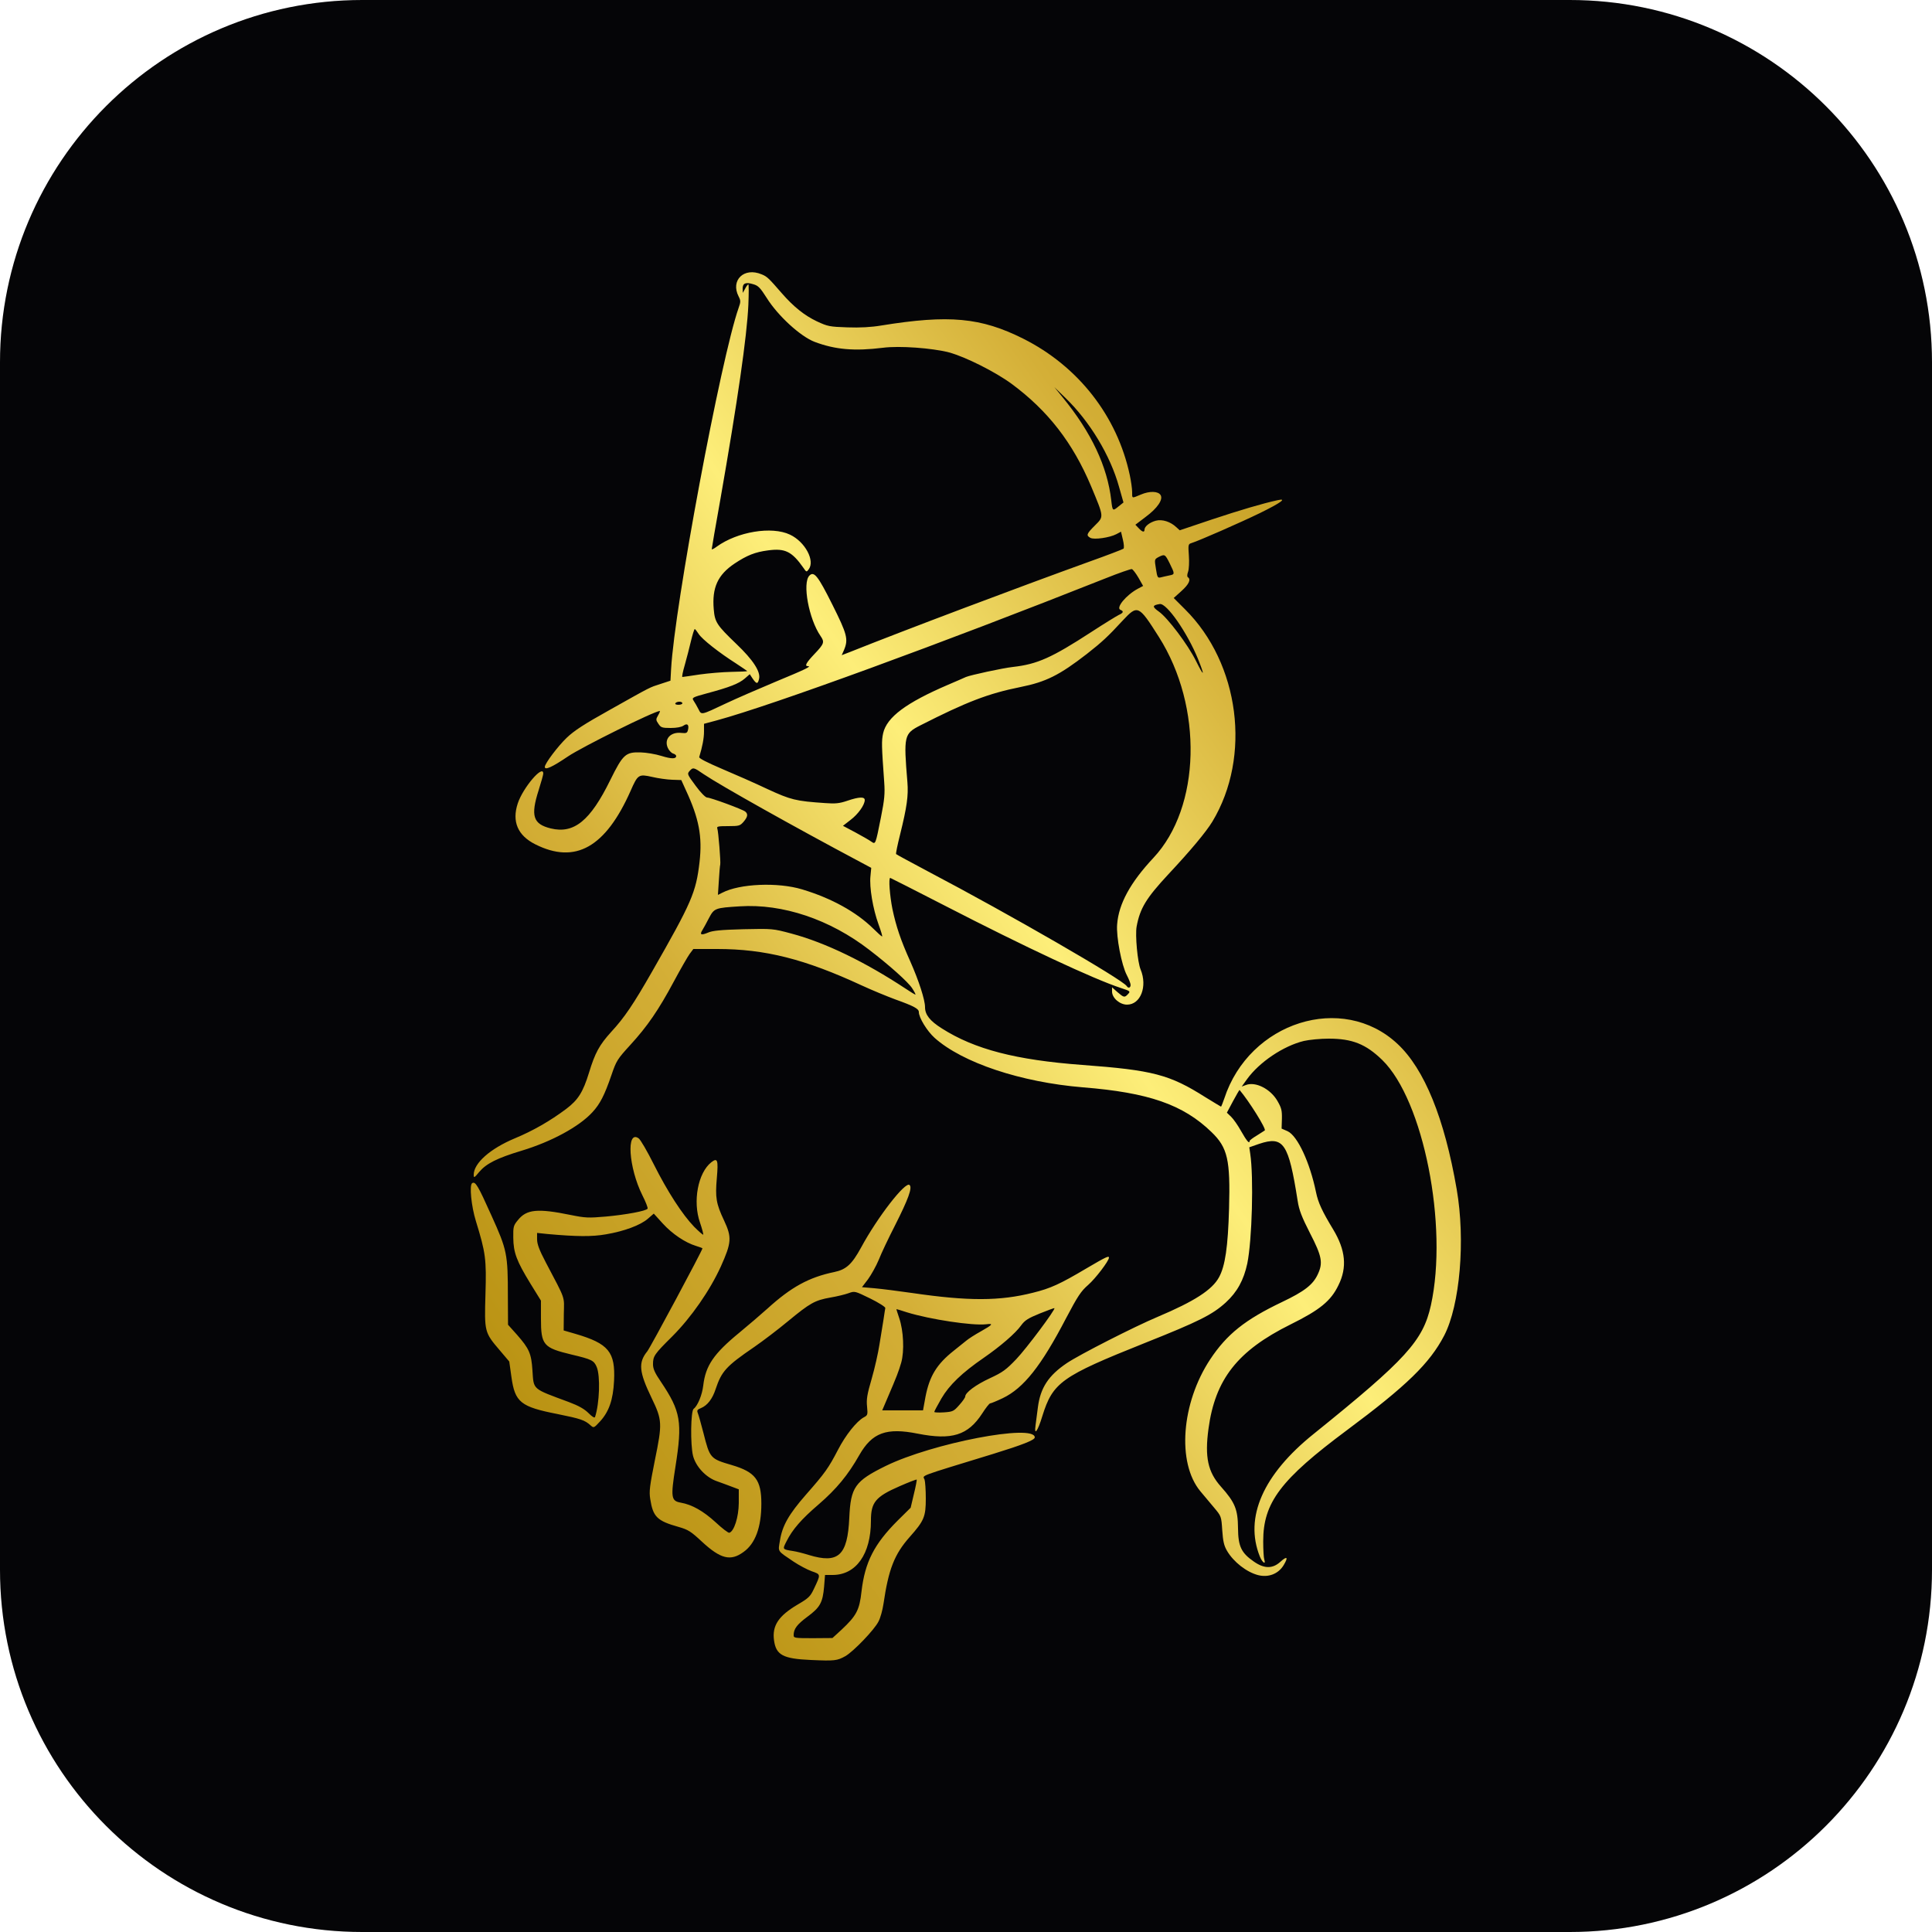
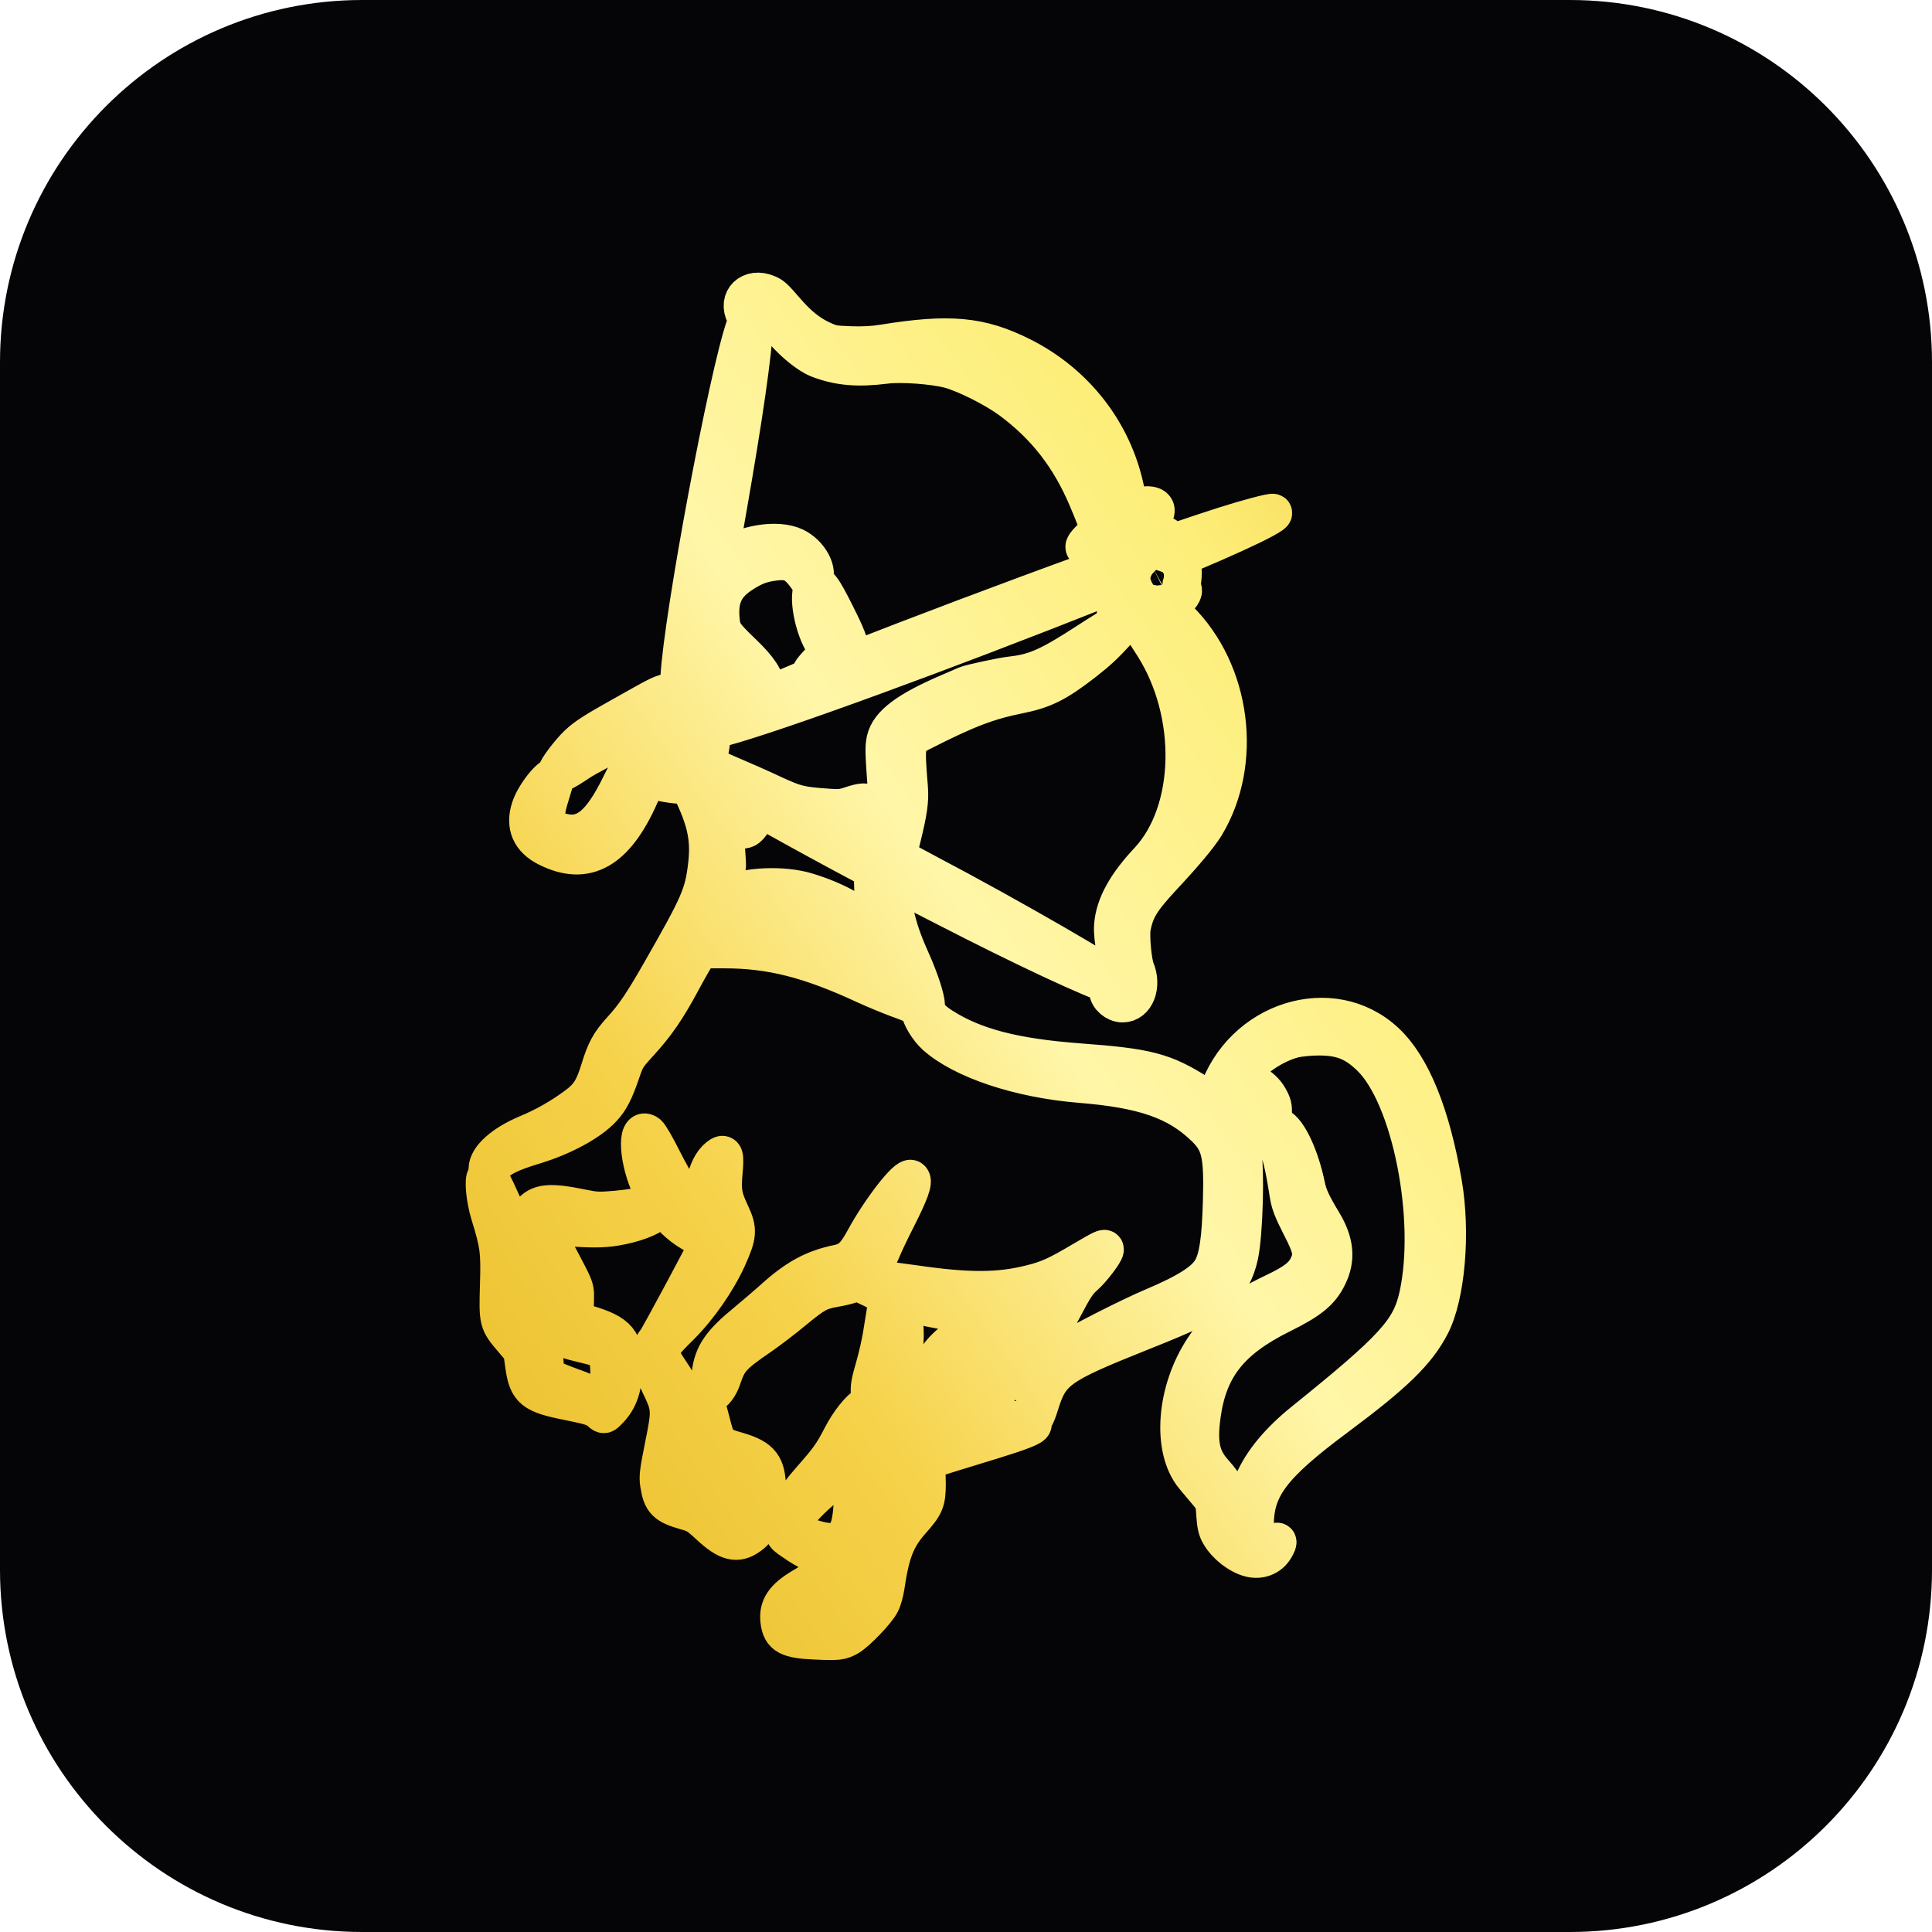
<svg xmlns="http://www.w3.org/2000/svg" viewBox="0 0 512 512" width="512" height="512" role="img" aria-label="Milōn">
  <defs>
    <linearGradient id="milonGold" x1="0" y1="1" x2="1" y2="0">
-       <stop offset="0" stop-color="#ac8400" />
-       <stop offset=".35" stop-color="#d4af37" />
-       <stop offset=".55" stop-color="#fdee79" />
-       <stop offset=".75" stop-color="#d4af37" />
-       <stop offset="1" stop-color="#ac8400" />
+       <stop offset="0" stop-color="#e8bc28" />
+       <stop offset=".28" stop-color="#f6d24a" />
+       <stop offset=".52" stop-color="#fff6a8" />
+       <stop offset=".78" stop-color="#fdee79" />
+       <stop offset="1" stop-color="#f0c93a" />
    </linearGradient>
  </defs>
  <rect width="512" height="512" rx="96" fill="#050507" />
-   <g transform="translate(124.31 71.68) scale(0.4096)">
-     <path fill="url(#milonGold)" fill-rule="evenodd" d="M221 899C203.1 898.2 198.6 895.8 197.3 886.3C196 876.8 200.2 870.5 212.5 863.2C219.7 859 220.8 857.9 223.1 853C227.6 843.5 227.7 843.7 221.7 841.6C218.9 840.6 213.6 837.8 210 835.4C199.2 828.1 199.9 829.2 201.1 821.9C202.6 812.2 206.8 804.8 218 792C230.4 777.9 232.5 774.9 238.7 763C243.6 753.5 250.7 744.6 255.4 742C257.9 740.7 258 740.3 257.5 735.1C257 730.5 257.5 727.2 260.5 717C262.5 710.1 264.7 700.2 265.5 695C266.3 689.8 267.5 682.6 268.1 679C268.6 675.4 269.2 671.9 269.3 671.3C269.4 670.6 265 667.8 259.5 665.1C249.6 660.3 249.6 660.2 245.5 661.7C243.3 662.5 238 663.8 233.8 664.5C223.7 666.3 220.7 668 206.5 679.7C199.9 685.2 190 692.7 184.5 696.5C166.2 709 163.4 712.2 159.5 723.8C157.5 730 154.2 734.3 150.1 736C147.6 737 147.3 737.5 148 739.3C148.5 740.5 150.1 746.2 151.6 752C155.8 768.6 156 768.8 170 772.9C185.2 777.4 189.1 782.5 189.1 797.9C189.1 813.1 185.2 823.7 177.6 829.1C169.2 835.3 162.7 833.6 150.7 822.5C143.5 815.8 141.8 814.7 135.5 812.9C121.6 809 119 806.4 117.2 794.8C116.4 789.9 116.9 786.4 120.2 769.8C125.1 745.9 125 743.8 118.1 729.5C109.9 712.5 109.4 706.6 115.3 699.3C117.2 697 151 633.9 151 632.7C151 632.5 149.1 631.8 146.8 631.1C139.9 629 131.5 623.4 125.3 616.6L119.5 610.2L115.7 613.5C110.9 617.7 100.4 621.6 88.6 623.6C79.6 625.2 69.5 625.1 50.7 623.4L44 622.7L44 626.8C44 629.9 45.4 633.7 49.6 641.7C62.8 666.8 61.5 663.2 61.3 675.1L61.2 685.8L68.8 688C90.3 694.3 94.7 699.7 93.8 718.4C93.2 730.7 90.5 738.4 84.7 744.7C80.7 749 80.7 749 78.6 747.2C74.9 743.8 72.1 742.9 57.3 739.9C33.3 735.2 29.7 732.3 27.4 715.9L26 705.9L19.9 698.7C9.9 687 9.9 686.7 10.6 662.3C11.3 639.6 10.7 635.5 4.4 615C1.4 605.3 0.1 591.7 2 590.5C4.1 589.2 5.7 591.9 14.5 611.5C24.6 633.8 25.1 636.3 25.1 663.8L25.2 682.1L31.1 688.7C38.9 697.6 40.3 700.7 41 711.7C41.9 724.4 40.5 723.2 64.5 732.1C70.9 734.5 74.6 736.6 77.3 739.3C79.7 741.7 81.2 742.6 81.5 741.8C84.4 733 85 715.3 82.6 709.5C80.8 705.2 79.4 704.5 66.3 701.4C48 697 46.5 695.3 46.5 678L46.5 666.5L39.7 655.5C30.7 640.8 28.7 635.4 28.6 625.8C28.5 618.7 28.7 617.9 31.6 614.4C37.2 607.4 44.3 606.7 65.8 611.1C75.2 613 77.2 613.1 88.6 612.1C101.6 610.9 114.6 608.5 115.5 607C115.8 606.5 114.3 602.6 112.1 598.3C103.2 580.4 101.6 555.8 109.7 561.5C110.9 562.3 115.3 569.9 119.5 578.3C128.5 596.2 138 610.8 145.6 618.7C148.6 621.7 151.3 624.1 151.5 623.8C151.7 623.6 150.8 620.1 149.4 616C144.6 602.3 148.1 583.8 156.7 577C160.8 573.8 161.3 575.5 160.3 587.2C159.2 599.8 159.8 603.7 165 614.7C170.1 625.6 169.8 629 162.9 644.4C155.8 660 143.7 677.4 131.4 689.7C119.8 701.2 119 702.4 119 707.7C119 710.6 120.2 713.3 124.1 719C137 738.2 138.1 744.9 133.5 774.1C130.4 793.8 130.7 796.1 136.9 797.2C144.3 798.5 151.5 802.6 159.5 809.9C163.8 813.9 167.7 816.9 168.4 816.7C171.5 815.7 174.4 806.6 174.5 797.5L174.5 788.6L170 786.9C167.5 785.9 163.2 784.4 160.5 783.4C153.3 781 146.7 773.9 144.9 766.9C143.1 759.5 143.4 737.9 145.3 736.5C147.9 734.6 150.8 727.5 151.5 721.5C153 708.6 158.2 700.9 174.9 687.2C180.7 682.4 188.9 675.4 193 671.7C208.4 657.7 219.9 651.4 236.3 648C244 646.4 247.7 643 253.6 632.2C264.3 612.4 282.4 589.1 285 591.7C286.9 593.4 284.2 600.8 275.5 618C271.4 626 266.7 635.9 265.1 640C263.4 644.1 260.2 649.8 258.1 652.7L254.2 657.8L262.3 658.5C266.8 658.9 277.9 660.3 286.9 661.6C323.1 666.9 343.5 666.8 364.8 661.4C376.2 658.6 382.3 655.8 399.5 645.6C412.1 638.2 414 637.3 414 638.7C414 640.8 405.2 652.3 400.6 656.3C395.9 660.4 393.9 663.4 386.3 677.8C370.1 708.9 358.8 723.1 345.3 729.6C341.3 731.5 337.6 733 337.1 733C336.6 733 334.3 735.9 332 739.5C322.8 753.7 312.3 756.9 290.4 752.6C270 748.5 260.8 751.9 252.5 766.4C245.2 779.3 237.7 788.4 226.1 798.4C215 807.9 209.2 814.6 205.4 822.2C202.7 827.5 202.6 827.4 209.5 828.5C211.7 828.8 216.4 830 219.9 831.1C239 836.9 244.9 831.4 246 807C246.9 787.2 249.6 783.3 269.5 773.5C299.7 758.7 366 746 366 755C366 756.7 358.1 759.8 339 765.7C289.1 781 293.6 779.3 294.7 782.3C295.1 783.5 295.5 789 295.5 794.5C295.5 806.4 294.4 808.9 285.1 819.4C275.1 830.7 271.4 840.3 268.1 862.8C267.5 866.8 266.1 871.9 264.9 874.1C262.3 879.4 248.7 893.5 243.5 896.5C238.1 899.5 236.7 899.7 221 899ZM241 879.4C250.6 870.4 252.6 866.7 253.9 854.7C256.1 835.7 262.1 824 277.3 808.8L285.7 800.5L287.8 791.6C289 786.7 289.8 782.5 289.6 782.3C289.4 782.1 284.4 784 278.5 786.6C262.9 793.4 260 797 260 808.9C260 830.5 250.4 844 235.2 844L230.3 844L229.7 851.6C228.8 861.9 227.1 865 218.8 871.1C212.1 876.1 210 878.9 210 883C210 884.8 210.8 884.9 222.5 884.9L235.1 884.8L241 879.4ZM510.5 844.1C503.1 842.2 494.6 835.6 490.4 828.4C488.4 825 487.8 822.2 487.3 815.1C486.7 806 486.7 806 481.9 800.3C479.2 797.1 475.3 792.4 473.1 789.8C457.9 771.4 460.8 732.8 479.5 704.5C490.3 688.2 502.1 678.8 526 667.4C540.5 660.5 546 656.2 549.1 649.5C552.6 642.1 551.8 637.8 544.1 622.9C538.7 612.3 537 607.9 536.1 602C530.2 564.5 527 559.8 511.1 565.1L504.8 567.3L505.4 571.4C507.7 586.6 506.6 627.4 503.5 642.5C501.2 653.2 497 660.9 489.6 667.7C480.9 675.6 472.4 679.9 437 694C383.2 715.5 377.7 719.4 370.9 741.2C367.9 751.1 365.5 754.3 366.5 747.2C366.8 745.2 367.4 740 368 735.7C369.6 722.9 374.9 714.9 386.8 706.9C395 701.4 430.3 683.4 445.5 677C469.4 666.9 480.8 659.5 485.2 651.4C489.2 644.1 491 631.7 491.7 607C492.6 575.3 490.8 567.5 480.3 557.4C461.9 539.6 439.6 531.9 397.1 528.5C357 525.2 319.2 512.6 301.2 496.5C296.3 492.1 291 483.4 291 479.8C291 477.7 288 476 275.7 471.6C270.6 469.7 260.8 465.7 254.1 462.6C217.2 445.5 191.5 439 160.6 439L145.1 439L142.7 442.2C141.4 444 136.8 452 132.5 460C122.6 478.5 115.3 489.1 104.3 501.1C96 510.2 95.3 511.2 92.1 520.6C87.6 533.7 84.7 539.3 79.8 544.6C71.2 554 53.2 563.7 34 569.5C18.1 574.3 11.2 577.8 6.6 583.2C3.4 587.1 3 587.3 3 585.1C3 577.6 13.6 568.2 29.6 561.5C41.2 556.7 52.4 550.3 62.8 542.5C70.5 536.7 73.7 531.7 77.6 519C81.5 506.2 84.3 501.1 91.9 492.7C100.6 483.3 106.4 474.6 118.3 453.8C144.1 408.7 146.8 402.5 149.1 382.8C151 366.2 148.8 354.6 140.2 336.1L137.3 329.7L131.4 329.5C128.2 329.4 122.4 328.6 118.6 327.7C109.7 325.7 109.2 326 104.5 336.7C88.3 373.2 68.8 384.3 42.9 371.3C31.5 365.6 27.6 356.6 31.5 344.8C34.8 334.7 48 319.2 48 325.5C48 326.3 46.6 331.2 45 336.3C39.7 352.9 41.4 358.2 52.9 361C67.9 364.6 78.4 356.1 91.4 329.6C99.6 313 101.3 311.5 111.1 311.8C114.7 311.9 120.7 312.9 124.5 314.1C131 316.1 134 316.1 134 314.1C134 313.6 133.1 312.8 131.9 312.5C130.8 312.1 129.2 310.4 128.5 308.7C126.1 303 130.5 298.4 137.4 299.2C140.5 299.5 141.1 299.3 141.6 297.4C142.5 293.9 141.2 292.7 138.7 294.5C137.4 295.4 134.3 296 130.4 296C124.8 296 124.1 295.7 122.5 293.3C120.8 290.8 120.8 290.4 122.3 287.8C123.2 286.3 123.7 285 123.4 285C120 285 73.2 308.2 64 314.4C53.8 321.3 49 323.5 49 321.2C49 319 57.4 307.9 63.1 302.4C68 297.7 74.5 293.5 91 284.3C118.6 268.8 116.5 269.9 123.9 267.5L130.3 265.4L130.7 258C132.9 217.4 163 56.5 174.4 24.2C175.8 20.3 175.8 19.5 174.4 16.8C169 6.3 177.9 -2.3 189.3 2.5C192.8 3.9 193.9 5 202.4 14.8C210 23.5 217 29.1 225 32.9C232.1 36.2 233.2 36.4 244.7 36.8C252.8 37.1 260.2 36.7 266.7 35.6C310.6 28.5 331.1 30.4 358.5 44.1C394.2 62 419.4 94.3 427.5 132.5C428.3 136.3 429 141.2 429 143.2C429 147.7 428.6 147.5 434.6 145C440.2 142.6 445.8 142.7 447.4 145.3C449.2 148.1 445.4 153.8 437.8 159.4L431.1 164.5L433.2 166.7C435.6 169.3 437 169.6 437 167.7C437 165.6 440.3 163 444.3 161.9C448.4 160.8 453.8 162.5 457.6 166.1L459.8 168.1L480.6 161.1C498.7 155.1 513.1 150.8 523.2 148.6C529.5 147.2 525.2 150.3 511.8 156.9C498.6 163.3 472.4 174.8 467.3 176.4C465.3 177 465.2 177.5 465.7 184.4C466 188.7 465.8 193.1 465.2 194.9C464.5 196.8 464.5 198.2 465.1 198.5C467.2 199.9 465.7 203.1 460.9 207.4L455.9 211.9L463.2 219.2C498.6 254.3 506.3 314.5 480.9 356.6C476.8 363.3 467 375.1 452.4 390.7C438.1 406.1 434.1 412.6 431.9 424.5C430.9 430 432.5 447.6 434.5 452.3C439 463.2 434.5 475 425.7 475C421 475 416 470.7 416 466.5L416 463.8L419.5 466.9C423.7 470.5 424.1 470.6 426.4 468.1C428 466.4 427.8 466.2 421.6 464.2C403.8 458.3 360.3 438 307.7 410.9C288.6 401.1 272.7 393 272.5 393C271.3 393 272.2 404.6 273.9 413.1C276.3 424.4 279.2 433.1 285.4 446.9C291 459.5 295 471.9 295 476.6C295 481.5 298.1 485.5 305.9 490.4C327.1 503.9 353.8 510.8 396.6 514C442.5 517.4 453.2 520.2 476.4 534.9C481.8 538.2 486.4 541 486.5 541C486.7 541 487.6 538.6 488.6 535.8C504.8 486.1 565.1 467.1 600.7 500.4C618.1 516.6 631.1 548.6 639 594.5C644.7 627.5 641.1 669.4 630.9 689.1C621.5 707.1 606.7 721.5 568 750.3C525 782.3 513.8 797.2 513.8 822.2C513.8 827.5 514.1 832.9 514.5 834C515.7 837.7 513.2 836 511.6 832C501.5 806.8 513.7 779 546.5 752.7C606.3 704.5 617.2 692.5 622.3 669.5C633.6 618.1 617.5 536.8 590.8 510.8C580.2 500.5 571.4 497 556.2 497C550.8 497 543.6 497.7 540.1 498.5C526.9 501.7 511.2 512.2 503.2 523.4L499.9 528L502.6 527C508.8 524.6 518.5 529.5 523 537.3C525.6 541.8 526 543.4 525.9 548.8L525.7 555.2L529.6 556.9C536 559.9 544 577 548 596.5C549.4 603.2 551.9 608.6 559.1 620.5C567.1 633.8 568.2 645 562.5 656.5C557.6 666.7 550.5 672.5 531.5 681.9C497.2 698.9 482.7 717.4 478.4 749.4C475.9 767.8 478 777.4 486.5 786.9C495.6 797.1 497.4 801.6 497.5 813.7C497.6 825.5 499.6 829.7 507.7 835.3C514.4 840 519.8 840.1 524.9 835.5C529.3 831.5 530.2 832.4 527 837.7C523.6 843.3 517.2 845.8 510.5 844.1ZM317.2 734C319.3 731.7 321 729.2 321 728.6C321 726 327.9 720.9 337 716.7C345.2 712.9 347.5 711.2 354 704.4C360.6 697.5 379.5 672.2 378.7 671.4C378.6 671.2 374.3 672.8 369.3 674.8C361.7 677.9 359.6 679.2 357.2 682.5C353.5 687.7 343.7 696.1 333 703.5C318.9 713.2 310.7 721.1 305.6 729.8C303.1 734.2 301 738 301 738.5C301 738.9 303.8 739 307.2 738.8C313 738.4 313.6 738.1 317.2 734ZM295.3 728.7C297.9 715.3 302.6 707.6 313.6 698.9C316.6 696.5 320.3 693.5 321.7 692.4C323.1 691.2 327.3 688.5 331.1 686.4C338.9 682 339.5 681.2 334.5 681.8C325.7 682.8 298.4 678.7 283.4 674.1C279.8 672.9 276.7 672 276.5 672C276.4 672 277.2 674.6 278.3 677.8C281.1 686 281.7 699.1 279.6 706.6C277.9 712.4 276.9 715.1 270.5 730L267.3 737.5L280.5 737.5L293.7 737.5L295.3 728.7ZM505 563.2C505 562.8 507.1 561.2 509.8 559.6C512.4 558 514.6 556.5 514.8 556.4C516 555.6 504.7 537.5 498.5 530.2C498.4 530.1 496.5 533.3 494.3 537.4L490.3 544.9L493 547.5C494.5 548.9 497.5 553.2 499.6 557C503.1 563.2 505 565.4 505 563.2ZM286.6 464.3C283.9 460.2 271.9 449.5 259 439.6C233.4 419.8 202.9 409.6 175.1 411.4C159.1 412.4 158.6 412.6 155.2 419C153.7 422 151.7 425.5 151 426.7C149 429.8 150.1 430.3 154.6 428.4C157.6 427.1 162.8 426.6 177.5 426.2C196.4 425.8 196.5 425.8 208.5 429C230.6 434.9 256.3 447.4 282.5 464.7C285.8 466.9 288.6 468.6 288.8 468.5C289 468.3 288 466.4 286.6 464.3ZM428 462.2C428 461.3 426.9 458.5 425.6 456C422.2 449.6 418.6 431.1 419.3 423C420.3 409.8 427.8 396 442.8 380C473.4 347.3 475 282.4 446.3 237.1C433.1 216.3 432.6 216.1 422.7 226.7C413.4 236.8 409.4 240.5 399.7 248.1C382 261.8 373.3 266.2 356.8 269.5C335.9 273.7 321.9 279.1 292 294.3C281.4 299.7 281.1 301 283.6 331.1C284.3 339.8 283.3 347 278.9 364.8C277.2 371.6 276 377.3 276.3 377.6C276.5 377.9 285.9 382.9 297.1 388.9C349.8 416.6 423 458.9 425.5 463C426.5 464.6 428 464.2 428 462.2ZM264.9 423C261.3 413.1 258.9 399 259.7 391.8L260.2 386.5L252.9 382.6C210.2 359.9 162.6 333.2 151.8 325.9C145.3 321.4 144.9 321.3 142.6 323.9C141 325.7 141.2 326.1 146.6 333.4C149.8 337.8 153 341 154 341C156.2 341 176.9 348.6 178.7 350.1C180.6 351.7 180.3 353.5 177.6 356.7C175.3 359.3 174.7 359.5 167.6 359.5C161.2 359.5 160.1 359.7 160.6 361C161.3 362.9 162.9 382.9 162.5 384.4C162.3 385 161.9 389.7 161.6 394.8L161 404L163.8 402.6C175.1 396.7 199.8 395.7 215.4 400.4C234.4 406.1 250.5 415 261.5 425.8C264.2 428.5 266.8 430.8 267.2 430.9C267.6 430.9 266.5 427.4 264.9 423ZM266.5 353.7C268.8 342.2 269.1 338.4 268.6 331.2C266.9 307.4 266.8 304.5 267.9 299.4C270.3 289 282.7 279.7 310 268C315.2 265.8 320.4 263.5 321.5 263C324.3 261.8 345.4 257.2 352 256.5C367.7 254.7 376.9 250.6 402.6 233.9C410.9 228.5 418.9 223.6 420.3 222.9C423.4 221.5 423.7 220.5 421.5 219.6C418.2 218.4 425 210 432.9 205.8L436.1 204.1L433.1 198.8C431.4 195.9 429.5 193.4 428.8 193.2C428 193.1 420.5 195.7 412 199.1C305.4 241.4 196.3 281.3 160.2 291.1L152 293.3L152 298.4C152 302.7 150.9 308.3 148.9 314.8C148.6 315.6 153.9 318.3 163.5 322.4C171.8 325.9 185 331.7 193 335.5C208.2 342.5 211.2 343.3 230.5 344.6C237 345.1 239.7 344.8 244.7 343.1C252.3 340.5 256 340.4 256 342.6C256 345.8 251.7 351.8 246.8 355.5L241.9 359.3L250 363.6C254.4 366 259 368.6 260.2 369.5C263 371.4 262.9 371.8 266.5 353.7ZM166.2 280.1C173 276.9 187.5 270.6 198.5 266C217.6 258.1 221.9 256 219.2 256C216.9 256 218.1 253.8 223.4 248.2C229.8 241.5 230.1 240.4 227.4 236.5C219.8 225.5 215.5 202.1 220.2 197.4C223.2 194.4 225.7 197.5 235 216.1C244.6 235.3 245.5 238.6 242.6 245.5L241.1 248.9L246.3 246.9C283.1 232.2 355.1 205.1 401 188.5C412.8 184.3 422.9 180.4 423.4 180C423.9 179.5 423.7 177 423 174.1L421.8 169L418.8 170.6C414.4 172.9 404.4 174.3 402 173C399.1 171.4 399.5 170.4 404.9 165C410.8 159.1 410.9 159.9 402.4 139.5C390.6 111.5 374.6 90.8 351.1 73.4C340.5 65.6 321.2 55.9 310.5 53C299.7 50.2 278.4 48.6 267.8 50C249.3 52.3 236.9 51.2 223.6 46.2C214.4 42.7 199.8 29.3 192.6 17.8C188.4 11.2 187.1 9.8 183.9 8.9C179 7.4 177 8.2 177 11.7L177.1 14.5L178.6 11.8C179.4 10.2 180.3 9 180.7 9C181 9 181 15 180.7 22.2C179.8 42.6 173.7 84.6 162.6 148C159.5 165.3 157 179.8 157 180.3C157 180.7 158.5 180 160.2 178.7C173.6 169 195.8 165.3 207.6 170.9C217.4 175.5 224 187.8 219.7 193.4C218.4 195.2 218.2 195.2 216.4 192.5C208.9 181.8 204.5 179.6 193.4 181.1C185 182.2 179.8 184.3 171.8 189.6C160.9 196.9 157.1 205.2 158.3 219.2C159 227.6 160.3 229.5 173 241.7C183.8 252 188.8 259.7 187.6 264.3C186.8 267.7 186 267.7 183.5 264.1L181.6 261.2L178.4 264C174.6 267.3 168.4 269.7 154.2 273.5C144.3 276.2 144 276.4 145.3 278.4C146.1 279.6 147.5 282 148.4 283.8C150.4 287.7 149.7 287.9 166.2 280.1ZM138 280C138 279.4 137.1 279 136.1 279C135 279 133.8 279.4 133.5 280C133.1 280.6 134 281 135.4 281C136.8 281 138 280.6 138 280ZM149.1 261.4C154.8 260.6 164.1 259.8 169.7 259.7C175.4 259.6 180 259.4 180 259.2C180 259.1 176.7 256.9 172.8 254.3C161.8 247.3 150.7 238.6 148.5 235.1C147.4 233.4 146.3 232 146 232C145.7 232 144.6 235.4 143.6 239.6C142.6 243.9 140.8 250.8 139.6 255.1C138.3 259.5 137.6 263 138 263C138.3 263 143.3 262.3 149.1 261.4ZM471.6 251.3C464.6 234.2 451.4 215.2 446.9 215.8C442 216.6 441.8 217.5 446.3 220.7C452 224.7 465.1 242.1 470.3 252.6C475.6 263.3 476.2 262.7 471.6 251.3ZM453.1 197.3C456.7 196.6 456.7 196.4 453.3 189.5C450.3 183.5 450.1 183.4 446.1 185.4C443.4 186.9 443.4 186.9 444.4 193C445.3 198.8 445.5 199.1 447.8 198.5C449.1 198.2 451.5 197.6 453.1 197.3ZM420.4 152.5L423.4 150.1L420.5 139.9C414.9 119.7 401.6 97.7 385.9 82.5L378.7 75.5L383.9 81.9C402.6 104.7 413 126.8 415.5 148.8C416.3 155.8 416.4 155.8 420.4 152.5Z" />
+   <g transform="translate(127.97 76.80) scale(0.39822)">
+     <path fill="url(#milonGold)" fill-rule="evenodd" stroke="url(#milonGold)" stroke-width="25.11" stroke-linejoin="round" stroke-linecap="round" d="M221 899C203.1 898.2 198.6 895.8 197.3 886.3C196 876.8 200.2 870.5 212.5 863.2C219.7 859 220.8 857.9 223.1 853C227.6 843.5 227.7 843.7 221.7 841.6C218.9 840.6 213.6 837.8 210 835.4C199.2 828.1 199.9 829.2 201.1 821.9C202.6 812.2 206.8 804.8 218 792C230.4 777.9 232.5 774.9 238.7 763C243.6 753.5 250.7 744.6 255.4 742C257.9 740.7 258 740.3 257.5 735.1C257 730.5 257.5 727.2 260.5 717C262.5 710.1 264.7 700.2 265.5 695C266.3 689.8 267.5 682.6 268.1 679C268.6 675.4 269.2 671.9 269.3 671.3C269.4 670.6 265 667.8 259.5 665.1C249.6 660.3 249.6 660.2 245.5 661.7C243.3 662.5 238 663.8 233.8 664.5C223.7 666.3 220.7 668 206.5 679.7C199.9 685.2 190 692.7 184.5 696.5C166.2 709 163.4 712.2 159.5 723.8C157.5 730 154.2 734.3 150.1 736C147.6 737 147.3 737.5 148 739.3C148.5 740.5 150.1 746.2 151.6 752C155.8 768.6 156 768.8 170 772.9C185.2 777.4 189.1 782.5 189.1 797.9C189.1 813.1 185.2 823.7 177.6 829.1C169.2 835.3 162.7 833.6 150.7 822.5C143.5 815.8 141.8 814.7 135.5 812.9C121.6 809 119 806.4 117.2 794.8C116.4 789.9 116.9 786.4 120.2 769.8C125.1 745.9 125 743.8 118.1 729.5C109.9 712.5 109.4 706.6 115.3 699.3C117.2 697 151 633.9 151 632.7C151 632.5 149.1 631.8 146.8 631.1C139.9 629 131.5 623.4 125.3 616.6L119.5 610.2L115.7 613.5C110.9 617.7 100.4 621.6 88.6 623.6C79.6 625.2 69.5 625.1 50.7 623.4L44 622.7L44 626.8C44 629.9 45.4 633.7 49.6 641.7C62.8 666.8 61.5 663.2 61.3 675.1L61.2 685.8L68.8 688C90.3 694.3 94.7 699.7 93.8 718.4C93.2 730.7 90.5 738.4 84.7 744.7C80.7 749 80.7 749 78.6 747.2C74.9 743.8 72.1 742.9 57.3 739.9C33.3 735.2 29.7 732.3 27.4 715.9L26 705.9L19.9 698.7C9.9 687 9.9 686.7 10.6 662.3C11.3 639.6 10.7 635.5 4.4 615C1.4 605.3 0.1 591.7 2 590.5C4.1 589.2 5.7 591.9 14.5 611.5C24.6 633.8 25.1 636.3 25.1 663.8L25.2 682.1L31.1 688.7C38.9 697.6 40.3 700.7 41 711.7C41.9 724.4 40.5 723.2 64.5 732.1C70.9 734.5 74.6 736.6 77.3 739.3C79.7 741.7 81.2 742.6 81.5 741.8C84.4 733 85 715.3 82.6 709.5C80.8 705.2 79.4 704.5 66.3 701.4C48 697 46.5 695.3 46.5 678L46.5 666.5L39.7 655.5C30.7 640.8 28.7 635.4 28.6 625.8C28.5 618.7 28.7 617.9 31.6 614.4C37.2 607.4 44.3 606.7 65.8 611.1C75.2 613 77.2 613.1 88.6 612.1C101.6 610.9 114.6 608.5 115.5 607C115.8 606.5 114.3 602.6 112.1 598.3C103.2 580.4 101.6 555.8 109.7 561.5C110.9 562.3 115.3 569.9 119.5 578.3C128.5 596.2 138 610.8 145.6 618.7C148.6 621.7 151.3 624.1 151.5 623.8C151.7 623.6 150.8 620.1 149.4 616C144.6 602.3 148.1 583.8 156.7 577C160.8 573.8 161.3 575.5 160.3 587.2C159.2 599.8 159.8 603.7 165 614.7C170.1 625.6 169.8 629 162.9 644.4C155.8 660 143.7 677.4 131.4 689.7C119.8 701.2 119 702.4 119 707.7C119 710.6 120.2 713.3 124.1 719C137 738.2 138.1 744.9 133.5 774.1C130.4 793.8 130.7 796.1 136.9 797.2C144.3 798.5 151.5 802.6 159.5 809.9C163.8 813.9 167.7 816.9 168.4 816.7C171.5 815.7 174.4 806.6 174.5 797.5L174.5 788.6L170 786.9C167.5 785.9 163.2 784.4 160.5 783.4C153.3 781 146.7 773.9 144.9 766.9C143.1 759.5 143.4 737.9 145.3 736.5C147.9 734.6 150.8 727.5 151.5 721.5C153 708.6 158.2 700.9 174.9 687.2C180.7 682.4 188.9 675.4 193 671.7C208.4 657.7 219.9 651.4 236.3 648C244 646.4 247.7 643 253.6 632.2C264.3 612.4 282.4 589.1 285 591.7C286.9 593.4 284.2 600.8 275.5 618C271.4 626 266.7 635.9 265.1 640C263.4 644.1 260.2 649.8 258.1 652.7L254.2 657.8L262.3 658.5C266.8 658.9 277.9 660.3 286.9 661.6C323.1 666.9 343.5 666.8 364.8 661.4C376.2 658.6 382.3 655.8 399.5 645.6C412.1 638.2 414 637.3 414 638.7C414 640.8 405.2 652.3 400.6 656.3C395.9 660.4 393.9 663.4 386.3 677.8C370.1 708.9 358.8 723.1 345.3 729.6C341.3 731.5 337.6 733 337.1 733C336.6 733 334.3 735.9 332 739.5C322.8 753.7 312.3 756.9 290.4 752.6C270 748.5 260.8 751.9 252.5 766.4C245.2 779.3 237.7 788.4 226.1 798.4C215 807.9 209.2 814.6 205.4 822.2C202.7 827.5 202.6 827.4 209.5 828.5C211.7 828.8 216.4 830 219.9 831.1C239 836.9 244.9 831.4 246 807C246.9 787.2 249.6 783.3 269.5 773.5C299.7 758.7 366 746 366 755C366 756.7 358.1 759.8 339 765.7C289.1 781 293.6 779.3 294.7 782.3C295.1 783.5 295.5 789 295.5 794.5C295.5 806.4 294.4 808.9 285.1 819.4C275.1 830.7 271.4 840.3 268.1 862.8C267.5 866.8 266.1 871.9 264.9 874.1C262.3 879.4 248.7 893.5 243.5 896.5C238.1 899.5 236.7 899.7 221 899ZM241 879.4C250.6 870.4 252.6 866.7 253.9 854.7C256.1 835.7 262.1 824 277.3 808.8L285.7 800.5L287.8 791.6C289 786.7 289.8 782.5 289.6 782.3C289.4 782.1 284.4 784 278.5 786.6C262.9 793.4 260 797 260 808.9C260 830.5 250.4 844 235.2 844L230.3 844L229.7 851.6C228.8 861.9 227.1 865 218.8 871.1C212.1 876.1 210 878.9 210 883C210 884.8 210.8 884.9 222.5 884.9L235.1 884.8L241 879.4ZM510.5 844.1C503.1 842.2 494.6 835.6 490.4 828.4C488.4 825 487.8 822.2 487.3 815.1C486.7 806 486.7 806 481.9 800.3C479.2 797.1 475.3 792.4 473.1 789.8C457.9 771.4 460.8 732.8 479.5 704.5C490.3 688.2 502.1 678.8 526 667.4C540.5 660.5 546 656.2 549.1 649.5C552.6 642.1 551.8 637.8 544.1 622.9C538.7 612.3 537 607.9 536.1 602C530.2 564.5 527 559.8 511.1 565.1L504.8 567.3L505.4 571.4C507.7 586.6 506.6 627.4 503.5 642.5C501.2 653.2 497 660.9 489.6 667.7C480.9 675.6 472.4 679.9 437 694C383.2 715.5 377.7 719.4 370.9 741.2C367.9 751.1 365.5 754.3 366.5 747.2C366.8 745.2 367.4 740 368 735.7C369.6 722.9 374.9 714.9 386.8 706.9C395 701.4 430.3 683.4 445.5 677C469.4 666.9 480.8 659.5 485.2 651.4C489.2 644.1 491 631.7 491.7 607C492.6 575.3 490.8 567.5 480.3 557.4C461.9 539.6 439.6 531.9 397.1 528.5C357 525.2 319.2 512.6 301.2 496.5C296.3 492.1 291 483.4 291 479.8C291 477.7 288 476 275.7 471.6C270.6 469.7 260.8 465.7 254.1 462.6C217.2 445.5 191.5 439 160.6 439L145.1 439L142.7 442.2C141.4 444 136.8 452 132.5 460C122.6 478.5 115.3 489.1 104.3 501.1C96 510.2 95.3 511.2 92.1 520.6C87.6 533.7 84.7 539.3 79.8 544.6C71.2 554 53.2 563.7 34 569.5C18.1 574.3 11.2 577.8 6.6 583.2C3.4 587.1 3 587.3 3 585.1C3 577.6 13.6 568.2 29.6 561.5C41.2 556.7 52.4 550.3 62.8 542.5C70.5 536.7 73.7 531.7 77.6 519C81.5 506.2 84.3 501.1 91.9 492.7C100.6 483.3 106.4 474.6 118.3 453.8C144.1 408.7 146.8 402.5 149.1 382.8C151 366.2 148.8 354.6 140.2 336.1L137.3 329.7L131.4 329.5C128.2 329.4 122.4 328.6 118.6 327.7C109.7 325.7 109.2 326 104.5 336.7C88.3 373.2 68.8 384.3 42.9 371.3C31.5 365.6 27.6 356.6 31.5 344.8C34.8 334.7 48 319.2 48 325.5C48 326.3 46.6 331.2 45 336.3C39.7 352.9 41.4 358.2 52.9 361C67.9 364.6 78.4 356.1 91.4 329.6C99.6 313 101.3 311.5 111.1 311.8C114.7 311.9 120.7 312.9 124.5 314.1C131 316.1 134 316.1 134 314.1C134 313.6 133.1 312.8 131.9 312.5C130.8 312.1 129.2 310.4 128.5 308.7C126.1 303 130.5 298.4 137.4 299.2C140.5 299.5 141.1 299.3 141.6 297.4C142.5 293.9 141.2 292.7 138.7 294.5C137.4 295.4 134.3 296 130.4 296C124.8 296 124.1 295.7 122.5 293.3C120.8 290.8 120.8 290.4 122.3 287.8C123.2 286.3 123.7 285 123.4 285C120 285 73.2 308.2 64 314.4C53.8 321.3 49 323.5 49 321.2C49 319 57.4 307.9 63.1 302.4C68 297.7 74.5 293.5 91 284.3C118.6 268.8 116.5 269.9 123.9 267.5L130.3 265.4L130.7 258C132.9 217.4 163 56.5 174.4 24.2C175.8 20.3 175.8 19.5 174.4 16.8C169 6.3 177.9 -2.3 189.3 2.5C192.8 3.9 193.9 5 202.4 14.8C210 23.5 217 29.1 225 32.9C232.1 36.2 233.2 36.4 244.7 36.8C252.8 37.1 260.2 36.7 266.7 35.6C310.6 28.5 331.1 30.4 358.5 44.1C394.2 62 419.4 94.3 427.5 132.5C428.3 136.3 429 141.2 429 143.2C429 147.7 428.6 147.5 434.6 145C440.2 142.6 445.8 142.7 447.4 145.3C449.2 148.1 445.4 153.8 437.8 159.4L431.1 164.5L433.2 166.7C435.6 169.3 437 169.6 437 167.7C437 165.6 440.3 163 444.3 161.9C448.4 160.8 453.8 162.5 457.6 166.1L459.8 168.1L480.6 161.1C498.7 155.1 513.1 150.8 523.2 148.6C529.5 147.2 525.2 150.3 511.8 156.9C498.6 163.3 472.4 174.8 467.3 176.4C465.3 177 465.2 177.5 465.7 184.4C466 188.7 465.8 193.1 465.2 194.9C464.5 196.8 464.5 198.2 465.1 198.5C467.2 199.9 465.7 203.1 460.9 207.4L455.9 211.9L463.2 219.2C498.6 254.3 506.3 314.5 480.9 356.6C476.8 363.3 467 375.1 452.4 390.7C438.1 406.1 434.1 412.6 431.9 424.5C430.9 430 432.5 447.6 434.5 452.3C439 463.2 434.5 475 425.7 475C421 475 416 470.7 416 466.5L416 463.8L419.5 466.9C423.7 470.5 424.1 470.6 426.4 468.1C428 466.4 427.8 466.2 421.6 464.2C403.8 458.3 360.3 438 307.7 410.9C288.6 401.1 272.7 393 272.5 393C271.3 393 272.2 404.6 273.9 413.1C276.3 424.4 279.2 433.1 285.4 446.9C291 459.5 295 471.9 295 476.6C295 481.5 298.1 485.5 305.9 490.4C327.1 503.9 353.8 510.8 396.6 514C442.5 517.4 453.2 520.2 476.4 534.9C481.8 538.2 486.4 541 486.5 541C486.7 541 487.6 538.6 488.6 535.8C504.8 486.1 565.1 467.1 600.7 500.4C618.1 516.6 631.1 548.6 639 594.5C644.7 627.5 641.1 669.4 630.9 689.1C621.5 707.1 606.7 721.5 568 750.3C525 782.3 513.8 797.2 513.8 822.2C513.8 827.5 514.1 832.9 514.5 834C515.7 837.7 513.2 836 511.6 832C501.5 806.8 513.7 779 546.5 752.7C606.3 704.5 617.2 692.5 622.3 669.5C633.6 618.1 617.5 536.8 590.8 510.8C580.2 500.5 571.4 497 556.2 497C550.8 497 543.6 497.7 540.1 498.5C526.9 501.7 511.2 512.2 503.2 523.4L499.9 528L502.6 527C508.8 524.6 518.5 529.5 523 537.3C525.6 541.8 526 543.4 525.9 548.8L525.7 555.2L529.6 556.9C536 559.9 544 577 548 596.5C549.4 603.2 551.9 608.6 559.1 620.5C567.1 633.8 568.2 645 562.5 656.5C557.6 666.7 550.5 672.5 531.5 681.9C497.2 698.9 482.7 717.4 478.4 749.4C475.9 767.8 478 777.4 486.5 786.9C495.6 797.1 497.4 801.6 497.5 813.7C497.6 825.5 499.6 829.7 507.7 835.3C514.4 840 519.8 840.1 524.9 835.5C529.3 831.5 530.2 832.4 527 837.7C523.6 843.3 517.2 845.8 510.5 844.1ZM317.2 734C319.3 731.7 321 729.2 321 728.6C321 726 327.9 720.9 337 716.7C345.2 712.9 347.5 711.2 354 704.4C360.6 697.5 379.5 672.2 378.7 671.4C378.6 671.2 374.3 672.8 369.3 674.8C361.7 677.9 359.6 679.2 357.2 682.5C353.5 687.7 343.7 696.1 333 703.5C318.9 713.2 310.7 721.1 305.6 729.8C303.1 734.2 301 738 301 738.5C301 738.9 303.8 739 307.2 738.8C313 738.4 313.6 738.1 317.2 734ZM295.3 728.7C297.9 715.3 302.6 707.6 313.6 698.9C316.6 696.5 320.3 693.5 321.7 692.4C323.1 691.2 327.3 688.5 331.1 686.4C338.9 682 339.5 681.2 334.5 681.8C325.7 682.8 298.4 678.7 283.4 674.1C279.8 672.9 276.7 672 276.5 672C276.4 672 277.2 674.6 278.3 677.8C281.1 686 281.7 699.1 279.6 706.6C277.9 712.4 276.9 715.1 270.5 730L267.3 737.5L280.5 737.5L293.7 737.5L295.3 728.7ZM505 563.2C505 562.8 507.1 561.2 509.8 559.6C512.4 558 514.6 556.5 514.8 556.4C516 555.6 504.7 537.5 498.5 530.2C498.4 530.1 496.5 533.3 494.3 537.4L490.3 544.9L493 547.5C494.5 548.9 497.5 553.2 499.6 557C503.1 563.2 505 565.4 505 563.2ZM286.6 464.3C283.9 460.2 271.9 449.5 259 439.6C233.4 419.8 202.9 409.6 175.1 411.4C159.1 412.4 158.6 412.6 155.2 419C153.7 422 151.7 425.5 151 426.7C149 429.8 150.1 430.3 154.6 428.4C157.6 427.1 162.8 426.6 177.5 426.2C196.4 425.8 196.5 425.8 208.5 429C230.6 434.9 256.3 447.4 282.5 464.7C285.8 466.9 288.6 468.6 288.8 468.5C289 468.3 288 466.4 286.6 464.3ZM428 462.2C428 461.3 426.9 458.5 425.6 456C422.2 449.6 418.6 431.1 419.3 423C420.3 409.8 427.8 396 442.8 380C473.4 347.3 475 282.4 446.3 237.1C433.1 216.3 432.6 216.1 422.7 226.7C413.4 236.8 409.4 240.5 399.7 248.1C382 261.8 373.3 266.2 356.8 269.5C335.9 273.7 321.9 279.1 292 294.3C281.4 299.7 281.1 301 283.6 331.1C284.3 339.8 283.3 347 278.9 364.8C277.2 371.6 276 377.3 276.3 377.6C276.5 377.9 285.9 382.9 297.1 388.9C349.8 416.6 423 458.9 425.5 463C426.5 464.6 428 464.2 428 462.2ZM264.9 423C261.3 413.1 258.9 399 259.7 391.8L260.2 386.5L252.9 382.6C210.2 359.9 162.6 333.2 151.8 325.9C145.3 321.4 144.9 321.3 142.6 323.9C141 325.7 141.2 326.1 146.6 333.4C149.8 337.8 153 341 154 341C156.2 341 176.9 348.6 178.7 350.1C180.6 351.7 180.3 353.5 177.6 356.7C175.3 359.3 174.7 359.5 167.6 359.5C161.2 359.5 160.1 359.7 160.6 361C161.3 362.9 162.9 382.9 162.5 384.4C162.3 385 161.9 389.7 161.6 394.8L161 404L163.8 402.6C175.1 396.7 199.8 395.7 215.4 400.4C234.4 406.1 250.5 415 261.5 425.8C264.2 428.5 266.8 430.8 267.2 430.9C267.6 430.9 266.5 427.4 264.9 423ZM266.5 353.7C268.8 342.2 269.1 338.4 268.6 331.2C266.9 307.4 266.8 304.5 267.9 299.4C270.3 289 282.7 279.7 310 268C315.2 265.8 320.4 263.5 321.5 263C324.3 261.8 345.4 257.2 352 256.5C367.7 254.7 376.9 250.6 402.6 233.9C410.9 228.5 418.9 223.6 420.3 222.9C423.4 221.5 423.7 220.5 421.5 219.6C418.2 218.4 425 210 432.9 205.8L436.1 204.1L433.1 198.8C431.4 195.9 429.5 193.4 428.8 193.2C428 193.1 420.5 195.7 412 199.1C305.4 241.4 196.3 281.3 160.2 291.1L152 293.3L152 298.4C152 302.7 150.9 308.3 148.9 314.8C148.6 315.6 153.9 318.3 163.5 322.4C171.8 325.9 185 331.7 193 335.5C208.2 342.5 211.2 343.3 230.5 344.6C237 345.1 239.7 344.8 244.7 343.1C252.3 340.5 256 340.4 256 342.6C256 345.8 251.7 351.8 246.8 355.5L241.9 359.3L250 363.6C254.4 366 259 368.6 260.2 369.5C263 371.4 262.9 371.8 266.5 353.7ZM166.2 280.1C173 276.9 187.5 270.6 198.5 266C217.6 258.1 221.9 256 219.2 256C216.9 256 218.1 253.8 223.4 248.2C229.8 241.5 230.1 240.4 227.4 236.5C219.8 225.5 215.5 202.1 220.2 197.4C223.2 194.4 225.7 197.5 235 216.1C244.6 235.3 245.5 238.6 242.6 245.5L241.1 248.9L246.3 246.9C283.1 232.2 355.1 205.1 401 188.5C412.8 184.3 422.9 180.4 423.4 180C423.9 179.5 423.7 177 423 174.1L421.8 169L418.8 170.6C414.4 172.9 404.4 174.3 402 173C399.1 171.4 399.5 170.4 404.9 165C410.8 159.1 410.9 159.9 402.4 139.5C390.6 111.5 374.6 90.8 351.1 73.4C340.5 65.6 321.2 55.9 310.5 53C299.7 50.2 278.4 48.6 267.8 50C249.3 52.3 236.9 51.2 223.6 46.2C214.4 42.7 199.8 29.3 192.6 17.8C188.4 11.2 187.1 9.8 183.9 8.9C179 7.4 177 8.2 177 11.7L177.1 14.5L178.6 11.8C179.4 10.2 180.3 9 180.7 9C181 9 181 15 180.7 22.2C179.8 42.6 173.7 84.6 162.6 148C159.5 165.3 157 179.8 157 180.3C157 180.7 158.5 180 160.2 178.7C173.6 169 195.8 165.3 207.6 170.9C217.4 175.5 224 187.8 219.7 193.4C218.4 195.2 218.2 195.2 216.4 192.5C208.9 181.8 204.5 179.6 193.4 181.1C185 182.2 179.8 184.3 171.8 189.6C160.9 196.9 157.1 205.2 158.3 219.2C159 227.6 160.3 229.5 173 241.7C183.8 252 188.8 259.7 187.6 264.3C186.8 267.7 186 267.7 183.5 264.1L181.6 261.2L178.4 264C174.6 267.3 168.4 269.7 154.2 273.5C144.3 276.2 144 276.4 145.3 278.4C146.1 279.6 147.5 282 148.4 283.8C150.4 287.7 149.7 287.9 166.2 280.1ZM138 280C138 279.4 137.1 279 136.1 279C135 279 133.8 279.4 133.5 280C133.1 280.6 134 281 135.4 281C136.8 281 138 280.6 138 280ZM149.1 261.4C154.8 260.6 164.1 259.8 169.7 259.7C175.4 259.6 180 259.4 180 259.2C180 259.1 176.7 256.9 172.8 254.3C161.8 247.3 150.7 238.6 148.5 235.1C147.4 233.4 146.3 232 146 232C145.7 232 144.6 235.4 143.6 239.6C142.6 243.9 140.8 250.8 139.6 255.1C138.3 259.5 137.6 263 138 263C138.3 263 143.3 262.3 149.1 261.4ZM471.6 251.3C464.6 234.2 451.4 215.2 446.9 215.8C442 216.6 441.8 217.5 446.3 220.7C452 224.7 465.1 242.1 470.3 252.6C475.6 263.3 476.2 262.7 471.6 251.3ZM453.1 197.3C456.7 196.6 456.7 196.4 453.3 189.5C450.3 183.5 450.1 183.4 446.1 185.4C443.4 186.9 443.4 186.9 444.4 193C445.3 198.8 445.5 199.1 447.8 198.5C449.1 198.2 451.5 197.6 453.1 197.3ZM420.4 152.5L423.4 150.1L420.5 139.9C414.9 119.7 401.6 97.7 385.9 82.5L378.7 75.5L383.9 81.9C402.6 104.7 413 126.8 415.5 148.8C416.3 155.8 416.4 155.8 420.4 152.5Z" />
  </g>
</svg>
